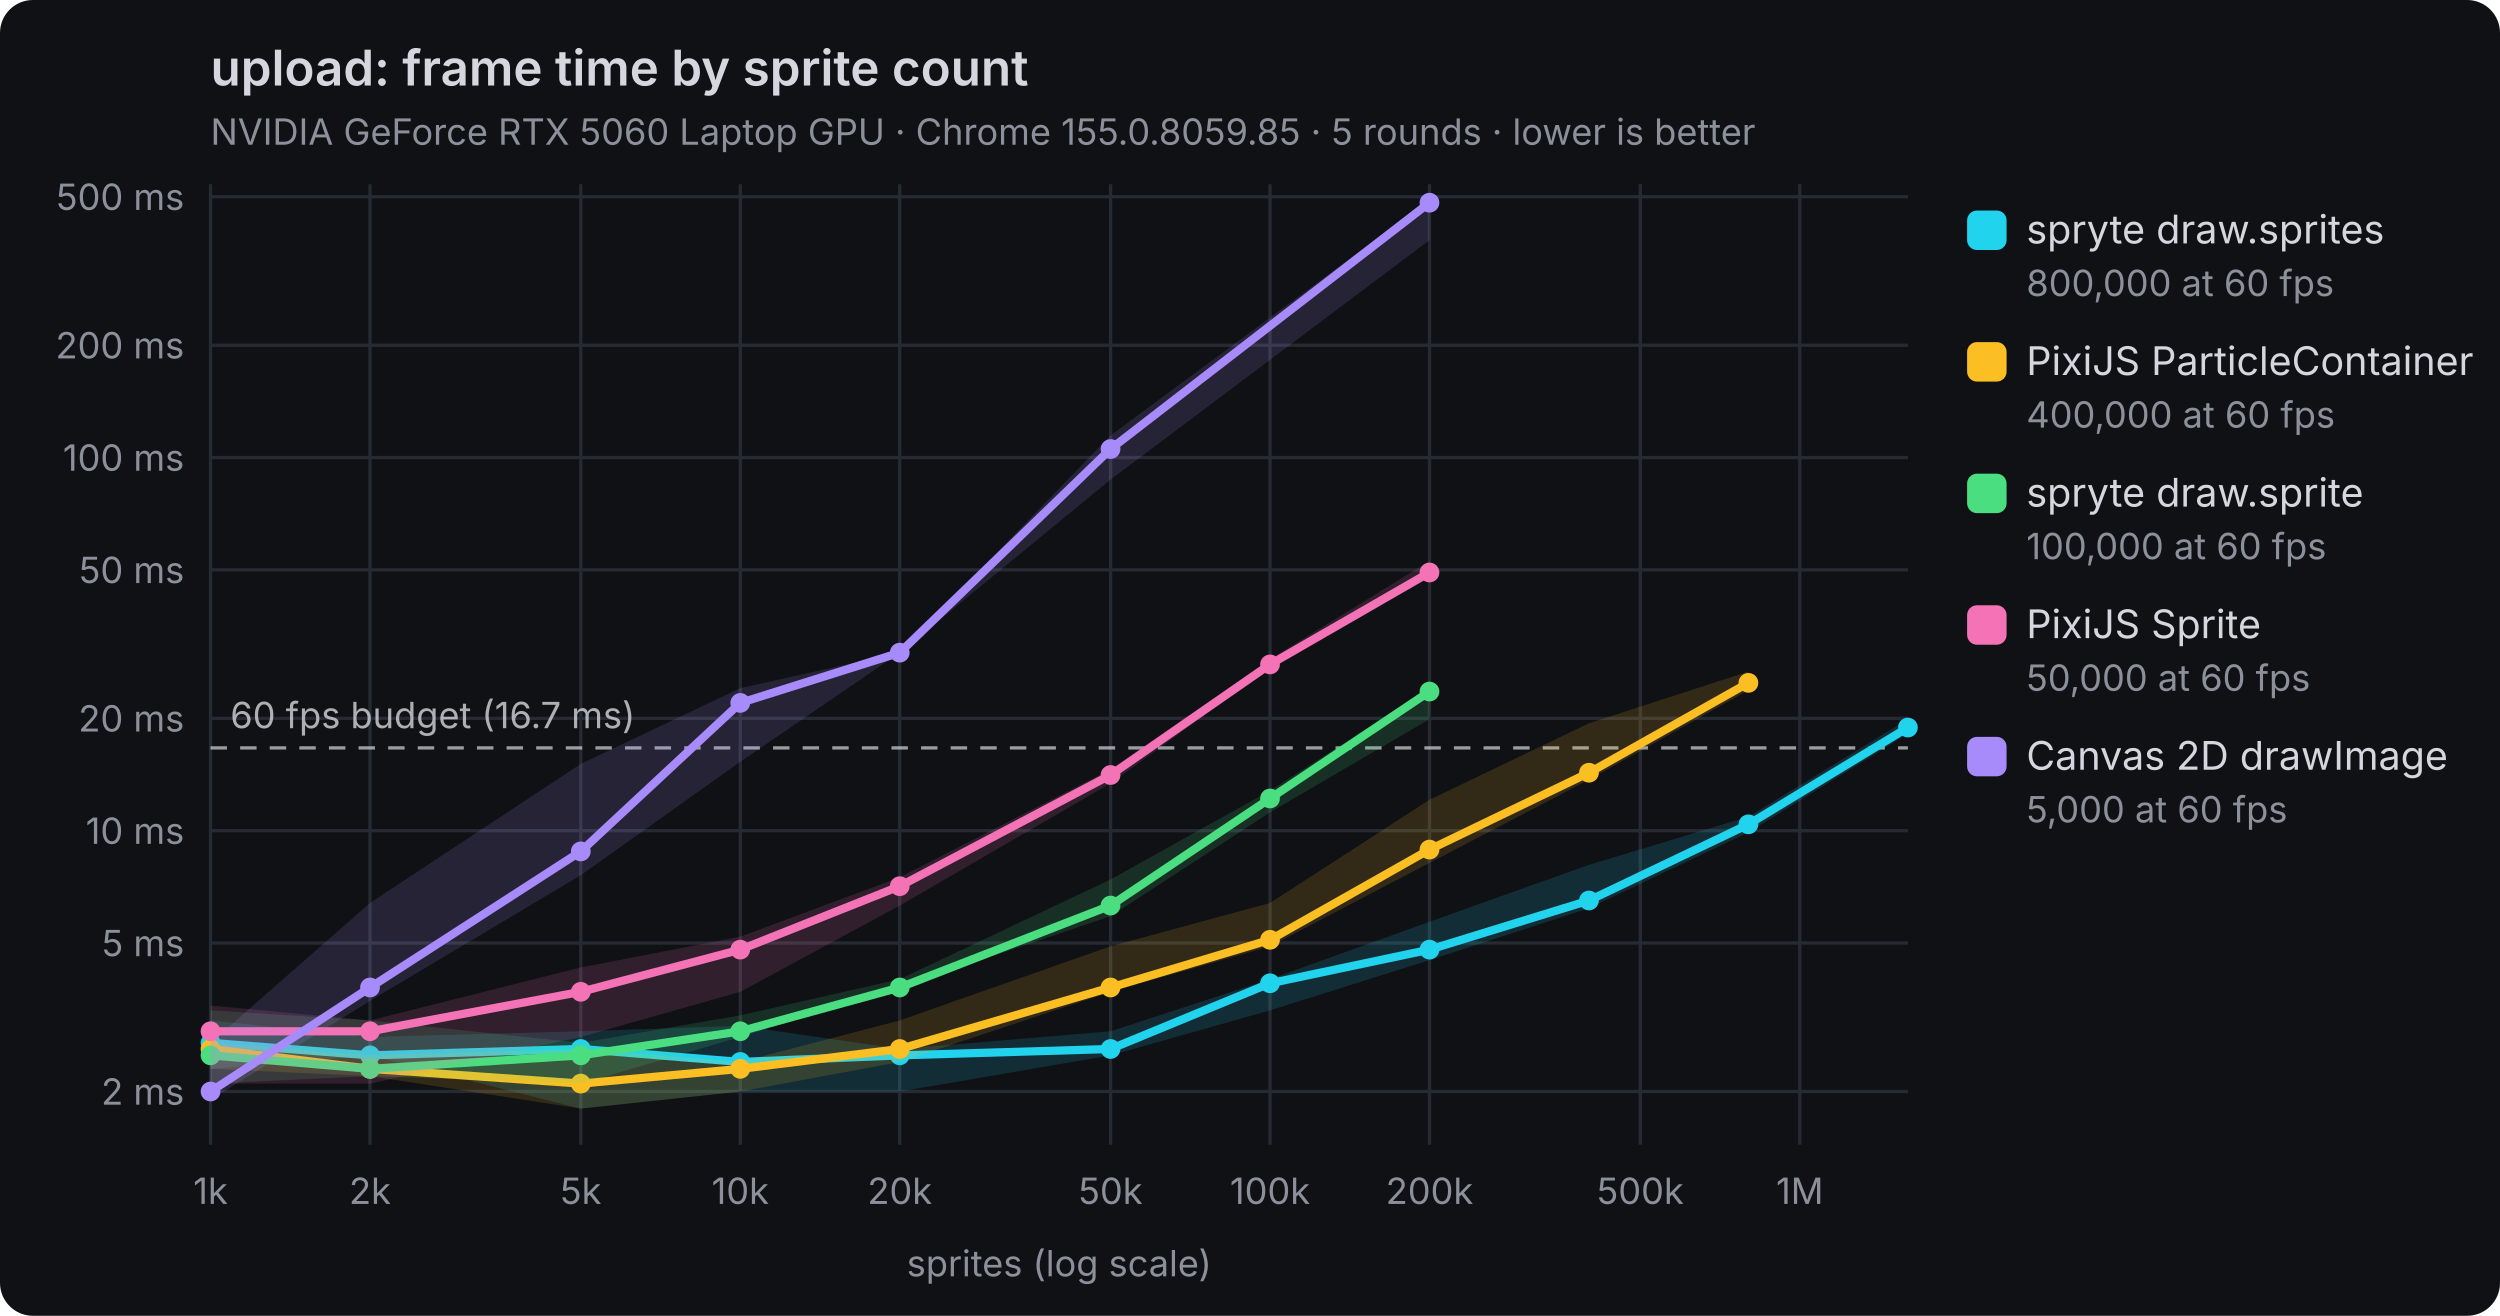
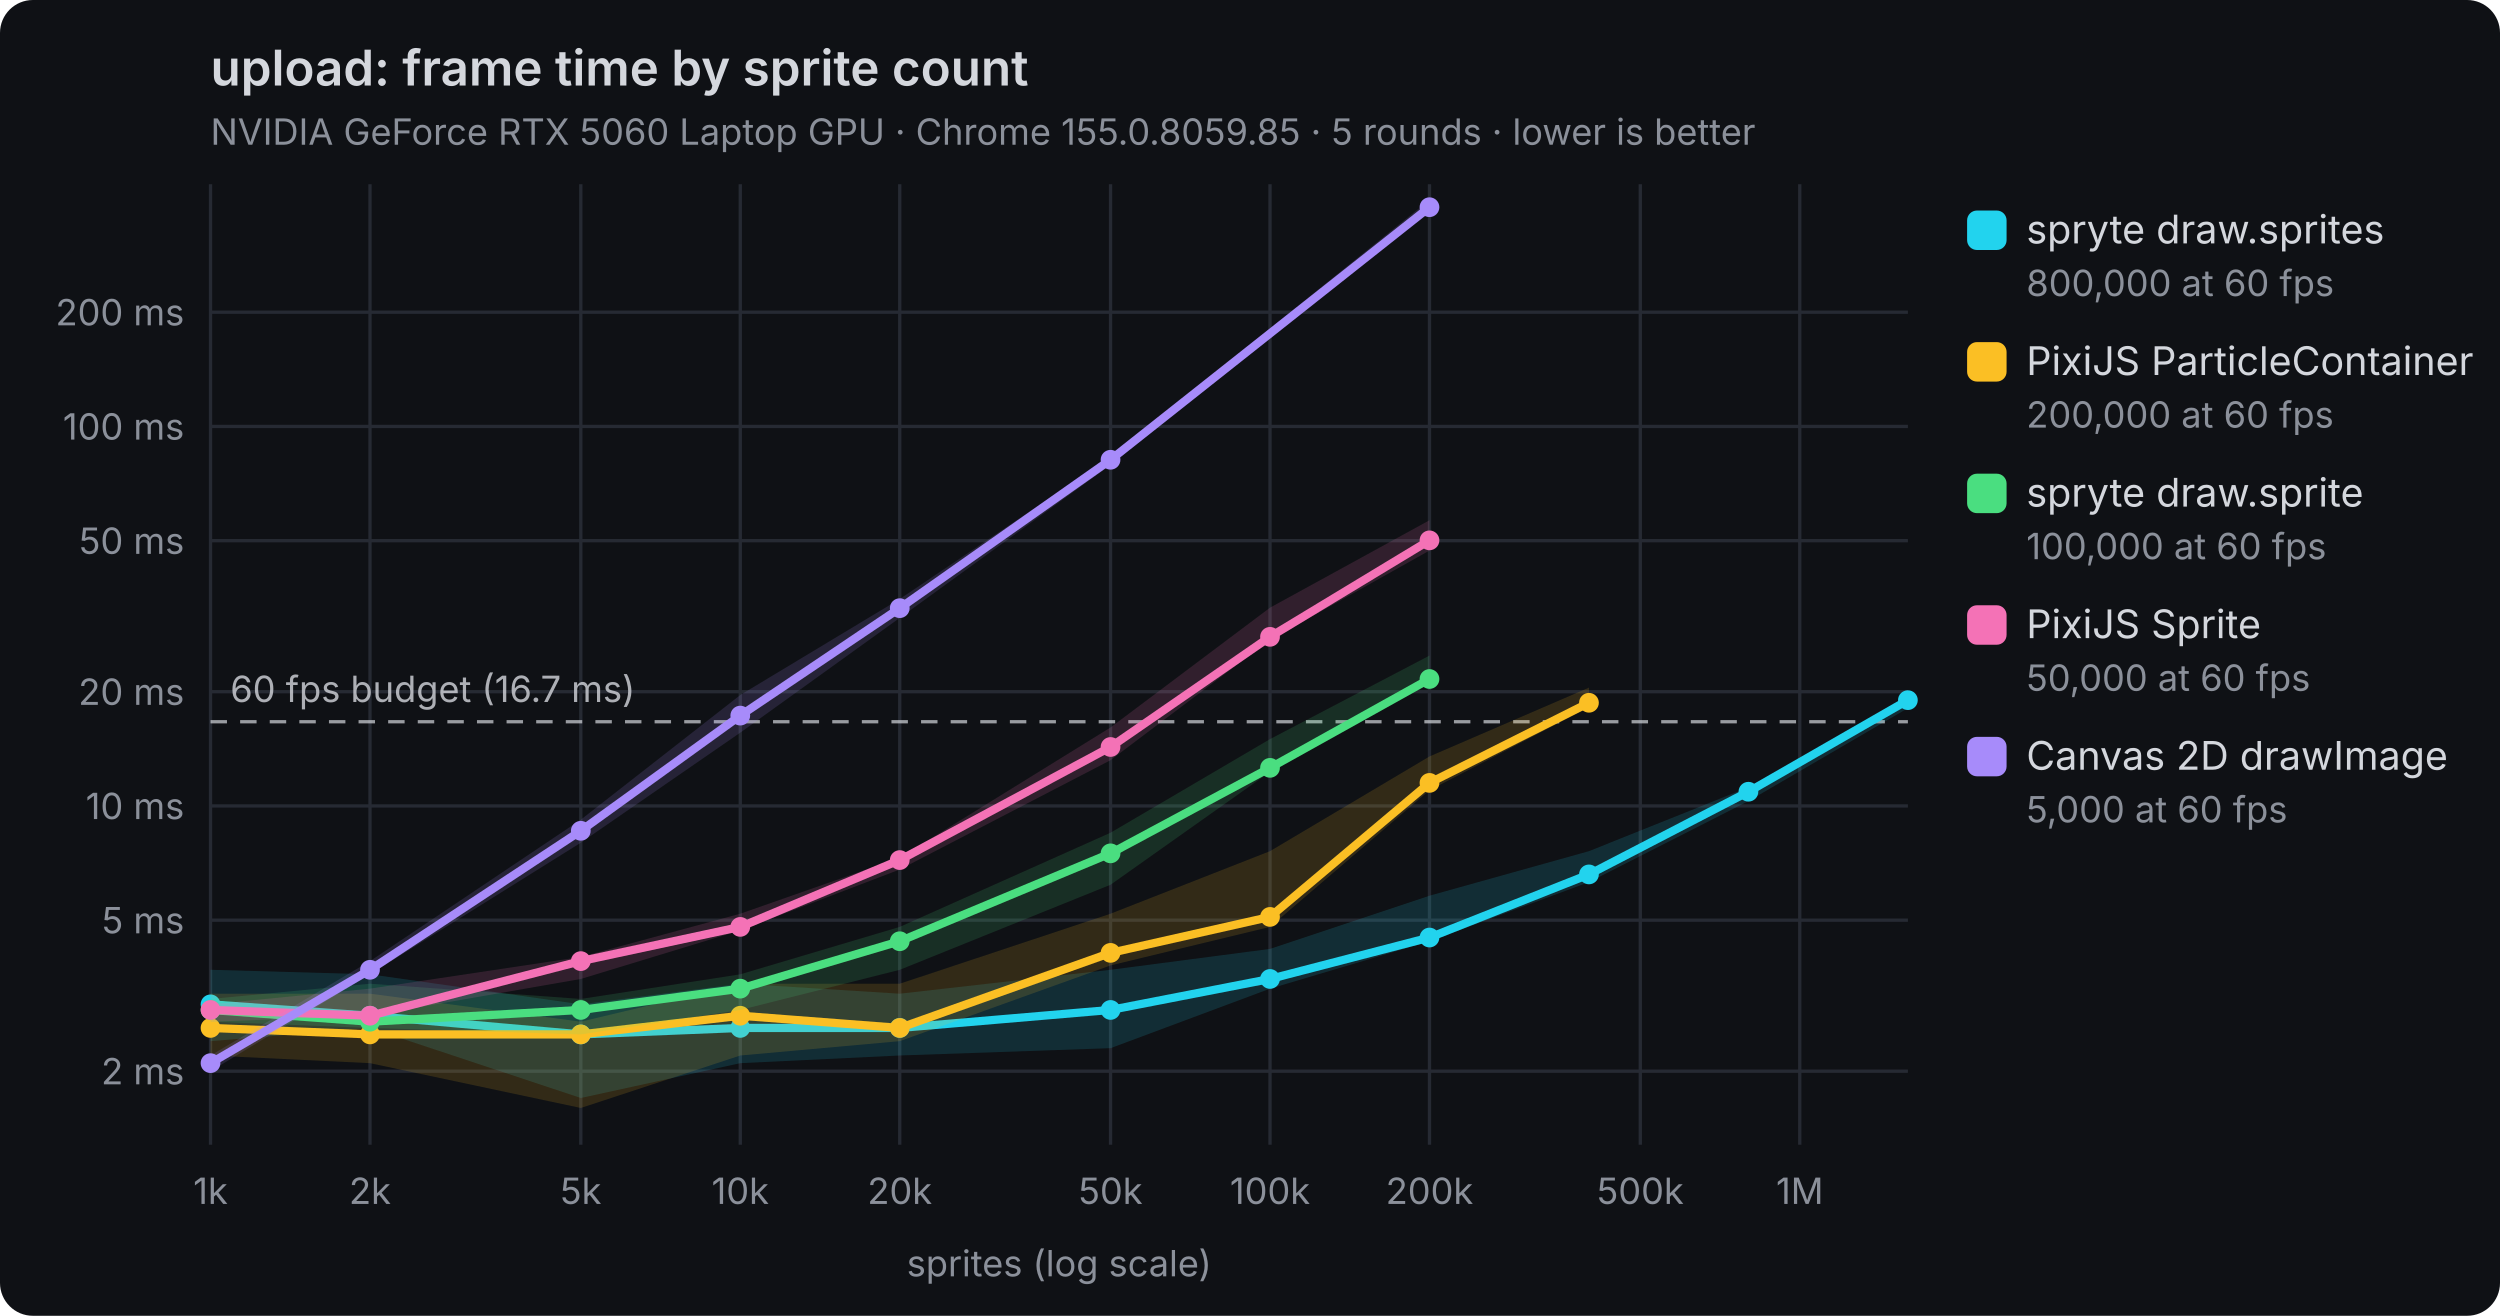
<svg xmlns="http://www.w3.org/2000/svg" viewBox="0 0 760 400" width="760" height="400" font-family="ui-sans-serif, system-ui, -apple-system, Segoe UI, sans-serif" role="img" aria-label="upload: frame time by count">
  <rect width="760" height="400" rx="10" fill="#0f1115" />
  <text x="64" y="26" fill="#d4d7dd" font-size="15" font-weight="600">upload: frame time by sprite count</text>
  <text x="64" y="44" fill="#8b909a" font-size="11">NVIDIA GeForce RTX 5060 Laptop GPU · Chrome 155.0.8059.85 · 5 rounds · lower is better</text>
-   <line x1="64" x2="580" y1="331.817" y2="331.817" stroke="#262a33" />
-   <text x="56" y="335.817" fill="#8b909a" font-size="11" text-anchor="end">2 ms</text>
-   <line x1="64" x2="580" y1="286.677" y2="286.677" stroke="#262a33" />
-   <text x="56" y="290.677" fill="#8b909a" font-size="11" text-anchor="end">5 ms</text>
-   <line x1="64" x2="580" y1="252.53" y2="252.53" stroke="#262a33" />
-   <text x="56" y="256.53" fill="#8b909a" font-size="11" text-anchor="end">10 ms</text>
-   <line x1="64" x2="580" y1="218.383" y2="218.383" stroke="#262a33" />
-   <text x="56" y="222.383" fill="#8b909a" font-size="11" text-anchor="end">20 ms</text>
-   <line x1="64" x2="580" y1="173.244" y2="173.244" stroke="#262a33" />
-   <text x="56" y="177.244" fill="#8b909a" font-size="11" text-anchor="end">50 ms</text>
-   <line x1="64" x2="580" y1="139.097" y2="139.097" stroke="#262a33" />
-   <text x="56" y="143.097" fill="#8b909a" font-size="11" text-anchor="end">100 ms</text>
-   <line x1="64" x2="580" y1="104.95" y2="104.95" stroke="#262a33" />
-   <text x="56" y="108.95" fill="#8b909a" font-size="11" text-anchor="end">200 ms</text>
-   <line x1="64" x2="580" y1="59.811" y2="59.811" stroke="#262a33" />
-   <text x="56" y="63.811" fill="#8b909a" font-size="11" text-anchor="end">500 ms</text>
+   <line x1="64" x2="580" y1="325.64" y2="325.64" stroke="#262a33" />
+   <text x="56" y="329.64" fill="#8b909a" font-size="11" text-anchor="end">2 ms</text>
+   <line x1="64" x2="580" y1="279.732" y2="279.732" stroke="#262a33" />
+   <text x="56" y="283.732" fill="#8b909a" font-size="11" text-anchor="end">5 ms</text>
+   <line x1="64" x2="580" y1="245.004" y2="245.004" stroke="#262a33" />
+   <text x="56" y="249.004" fill="#8b909a" font-size="11" text-anchor="end">10 ms</text>
+   <line x1="64" x2="580" y1="210.276" y2="210.276" stroke="#262a33" />
+   <text x="56" y="214.276" fill="#8b909a" font-size="11" text-anchor="end">20 ms</text>
+   <line x1="64" x2="580" y1="164.368" y2="164.368" stroke="#262a33" />
+   <text x="56" y="168.368" fill="#8b909a" font-size="11" text-anchor="end">50 ms</text>
+   <line x1="64" x2="580" y1="129.639" y2="129.639" stroke="#262a33" />
+   <text x="56" y="133.639" fill="#8b909a" font-size="11" text-anchor="end">100 ms</text>
+   <line x1="64" x2="580" y1="94.911" y2="94.911" stroke="#262a33" />
+   <text x="56" y="98.911" fill="#8b909a" font-size="11" text-anchor="end">200 ms</text>
  <line x1="64" x2="64" y1="56" y2="348" stroke="#262a33" />
  <text x="64" y="366" fill="#8b909a" font-size="11" text-anchor="middle">1k</text>
  <line x1="112.479" x2="112.479" y1="56" y2="348" stroke="#262a33" />
  <text x="112.479" y="366" fill="#8b909a" font-size="11" text-anchor="middle">2k</text>
  <line x1="176.564" x2="176.564" y1="56" y2="348" stroke="#262a33" />
  <text x="176.564" y="366" fill="#8b909a" font-size="11" text-anchor="middle">5k</text>
  <line x1="225.043" x2="225.043" y1="56" y2="348" stroke="#262a33" />
  <text x="225.043" y="366" fill="#8b909a" font-size="11" text-anchor="middle">10k</text>
  <line x1="273.521" x2="273.521" y1="56" y2="348" stroke="#262a33" />
  <text x="273.521" y="366" fill="#8b909a" font-size="11" text-anchor="middle">20k</text>
  <line x1="337.607" x2="337.607" y1="56" y2="348" stroke="#262a33" />
  <text x="337.607" y="366" fill="#8b909a" font-size="11" text-anchor="middle">50k</text>
  <line x1="386.085" x2="386.085" y1="56" y2="348" stroke="#262a33" />
  <text x="386.085" y="366" fill="#8b909a" font-size="11" text-anchor="middle">100k</text>
  <line x1="434.564" x2="434.564" y1="56" y2="348" stroke="#262a33" />
  <text x="434.564" y="366" fill="#8b909a" font-size="11" text-anchor="middle">200k</text>
  <line x1="498.649" x2="498.649" y1="56" y2="348" stroke="#262a33" />
  <text x="498.649" y="366" fill="#8b909a" font-size="11" text-anchor="middle">500k</text>
  <line x1="547.128" x2="547.128" y1="56" y2="348" stroke="#262a33" />
  <text x="547.128" y="366" fill="#8b909a" font-size="11" text-anchor="middle">1M</text>
  <text x="322" y="388" fill="#8b909a" font-size="11" text-anchor="middle">sprites (log scale)</text>
-   <line x1="64" x2="580" y1="227.365" y2="227.365" stroke="#d4d7dd" stroke-dasharray="5 4" opacity="0.7" />
-   <text x="70" y="221.365" fill="#d4d7dd" font-size="11" opacity="0.8">60 fps budget (16.7 ms)</text>
-   <polygon points="64,324.932 112.479,320.824 176.564,337.007 225.043,331.817 273.521,331.817 337.607,320.824 386.085,307.147 434.564,291.868 483.043,276.08 531.521,253.025 580,223.03 580,218.63 531.521,248.285 483.043,262.911 434.564,280.222 386.085,297.67 337.607,313.512 273.521,318.892 225.043,311.842 176.564,313.512 112.479,315.241 64,310.227" fill="#22d3ee" opacity="0.15" />
-   <polyline points="64,317.033 112.479,320.824 176.564,318.892 225.043,322.835 273.521,320.824 337.607,318.892 386.085,298.917 434.564,288.688 483.043,273.752 531.521,250.598 580,221.17" fill="none" stroke="#22d3ee" stroke-width="2.5" stroke-linejoin="round" />
-   <circle cx="64" cy="317.033" r="3" fill="#22d3ee" />
-   <circle cx="112.479" cy="320.824" r="3" fill="#22d3ee" />
-   <circle cx="176.564" cy="318.892" r="3" fill="#22d3ee" />
-   <circle cx="225.043" cy="322.835" r="3" fill="#22d3ee" />
-   <circle cx="273.521" cy="320.824" r="3" fill="#22d3ee" />
-   <circle cx="337.607" cy="318.892" r="3" fill="#22d3ee" />
-   <circle cx="386.085" cy="298.917" r="3" fill="#22d3ee" />
-   <circle cx="434.564" cy="288.688" r="3" fill="#22d3ee" />
-   <circle cx="483.043" cy="273.752" r="3" fill="#22d3ee" />
-   <circle cx="531.521" cy="250.598" r="3" fill="#22d3ee" />
-   <circle cx="580" cy="221.17" r="3" fill="#22d3ee" />
-   <polygon points="64,324.932 112.479,327.121 176.564,337.007 225.043,331.817 273.521,322.835 337.607,301.511 386.085,287.672 434.564,262.307 483.043,237.022 531.521,209.814 531.521,204.15 483.043,219.884 434.564,243.14 386.085,274.516 337.607,287.672 273.521,310.227 225.043,322.835 176.564,318.892 112.479,320.824 64,317.033" fill="#fbbf24" opacity="0.15" />
-   <polyline points="64,318.892 112.479,324.932 176.564,329.413 225.043,324.932 273.521,318.892 337.607,300.197 386.085,285.702 434.564,258.271 483.043,234.91 531.521,207.588" fill="none" stroke="#fbbf24" stroke-width="2.5" stroke-linejoin="round" />
-   <circle cx="64" cy="318.892" r="3" fill="#fbbf24" />
-   <circle cx="112.479" cy="324.932" r="3" fill="#fbbf24" />
-   <circle cx="176.564" cy="329.413" r="3" fill="#fbbf24" />
-   <circle cx="225.043" cy="324.932" r="3" fill="#fbbf24" />
-   <circle cx="273.521" cy="318.892" r="3" fill="#fbbf24" />
-   <circle cx="337.607" cy="300.197" r="3" fill="#fbbf24" />
-   <circle cx="386.085" cy="285.702" r="3" fill="#fbbf24" />
-   <circle cx="434.564" cy="258.271" r="3" fill="#fbbf24" />
-   <circle cx="483.043" cy="234.91" r="3" fill="#fbbf24" />
-   <circle cx="531.521" cy="207.588" r="3" fill="#fbbf24" />
-   <polygon points="64,329.413 112.479,327.121 176.564,329.413 225.043,315.241 273.521,300.197 337.607,278.523 386.085,246.947 434.564,218.63 434.564,209.197 386.085,240.369 337.607,267.364 273.521,297.67 225.043,308.663 176.564,317.033 112.479,310.227 64,307.147" fill="#4ade80" opacity="0.15" />
-   <polyline points="64,320.824 112.479,324.932 176.564,320.824 225.043,313.512 273.521,300.197 337.607,275.292 386.085,242.734 434.564,210.23" fill="none" stroke="#4ade80" stroke-width="2.5" stroke-linejoin="round" />
-   <circle cx="64" cy="320.824" r="3" fill="#4ade80" />
-   <circle cx="112.479" cy="324.932" r="3" fill="#4ade80" />
-   <circle cx="176.564" cy="320.824" r="3" fill="#4ade80" />
-   <circle cx="225.043" cy="313.512" r="3" fill="#4ade80" />
-   <circle cx="273.521" cy="300.197" r="3" fill="#4ade80" />
-   <circle cx="337.607" cy="275.292" r="3" fill="#4ade80" />
-   <circle cx="386.085" cy="242.734" r="3" fill="#4ade80" />
-   <circle cx="434.564" cy="210.23" r="3" fill="#4ade80" />
-   <polygon points="64,329.413 112.479,329.413 176.564,315.241 225.043,301.511 273.521,275.292 337.607,238.112 386.085,203.055 434.564,175.358 434.564,170.56 386.085,200.42 337.607,233.887 273.521,266.702 225.043,284.745 176.564,294.107 112.479,310.227 64,305.676" fill="#f472b6" opacity="0.15" />
-   <polyline points="64,313.512 112.479,313.512 176.564,301.511 225.043,288.688 273.521,269.403 337.607,235.604 386.085,201.984 434.564,174.038" fill="none" stroke="#f472b6" stroke-width="2.5" stroke-linejoin="round" />
-   <circle cx="64" cy="313.512" r="3" fill="#f472b6" />
-   <circle cx="112.479" cy="313.512" r="3" fill="#f472b6" />
-   <circle cx="176.564" cy="301.511" r="3" fill="#f472b6" />
-   <circle cx="225.043" cy="288.688" r="3" fill="#f472b6" />
-   <circle cx="273.521" cy="269.403" r="3" fill="#f472b6" />
-   <circle cx="337.607" cy="235.604" r="3" fill="#f472b6" />
-   <circle cx="386.085" cy="201.984" r="3" fill="#f472b6" />
-   <circle cx="434.564" cy="174.038" r="3" fill="#f472b6" />
-   <polygon points="64,334.344 112.479,304.248 176.564,266.05 225.043,231.58 273.521,198.409 337.607,145.788 434.564,72.994 434.564,60.695 337.607,132.383 273.521,198.409 225.043,209.197 176.564,232.228 112.479,274.516 64,317.033" fill="#a78bfa" opacity="0.15" />
-   <polyline points="64,331.817 112.479,300.197 176.564,258.828 225.043,213.688 273.521,198.409 337.607,136.506 434.564,61.617" fill="none" stroke="#a78bfa" stroke-width="2.5" stroke-linejoin="round" />
-   <circle cx="64" cy="331.817" r="3" fill="#a78bfa" />
-   <circle cx="112.479" cy="300.197" r="3" fill="#a78bfa" />
-   <circle cx="176.564" cy="258.828" r="3" fill="#a78bfa" />
-   <circle cx="225.043" cy="213.688" r="3" fill="#a78bfa" />
-   <circle cx="273.521" cy="198.409" r="3" fill="#a78bfa" />
-   <circle cx="337.607" cy="136.506" r="3" fill="#a78bfa" />
-   <circle cx="434.564" cy="61.617" r="3" fill="#a78bfa" />
+   <line x1="64" x2="580" y1="219.41" y2="219.41" stroke="#d4d7dd" stroke-dasharray="5 4" opacity="0.7" />
+   <text x="70" y="213.41" fill="#d4d7dd" font-size="11" opacity="0.8">60 fps budget (16.7 ms)</text>
+   <polygon points="64,316.505 112.479,312.495 176.564,333.783 225.043,323.196 273.521,320.865 337.607,318.638 386.085,300.55 434.564,286.137 483.043,268.153 531.521,243.523 580,215.277 580,212.061 531.521,239.326 483.043,258.754 434.564,272.296 386.085,288.467 337.607,294.818 273.521,302.092 225.043,299.054 176.564,305.325 112.479,296.191 64,294.818" fill="#22d3ee" opacity="0.15" />
+   <polyline points="64,305.325 112.479,308.782 176.564,314.46 225.043,312.495 273.521,312.495 337.607,307.024 386.085,297.602 434.564,285.011 483.043,265.822 531.521,240.686 580,212.846" fill="none" stroke="#22d3ee" stroke-width="2.5" stroke-linejoin="round" />
+   <circle cx="64" cy="305.325" r="3" fill="#22d3ee" />
+   <circle cx="112.479" cy="308.782" r="3" fill="#22d3ee" />
+   <circle cx="176.564" cy="314.46" r="3" fill="#22d3ee" />
+   <circle cx="225.043" cy="312.495" r="3" fill="#22d3ee" />
+   <circle cx="273.521" cy="312.495" r="3" fill="#22d3ee" />
+   <circle cx="337.607" cy="307.024" r="3" fill="#22d3ee" />
+   <circle cx="386.085" cy="297.602" r="3" fill="#22d3ee" />
+   <circle cx="434.564" cy="285.011" r="3" fill="#22d3ee" />
+   <circle cx="483.043" cy="265.822" r="3" fill="#22d3ee" />
+   <circle cx="531.521" cy="240.686" r="3" fill="#22d3ee" />
+   <circle cx="580" cy="212.846" r="3" fill="#22d3ee" />
+   <polygon points="64,320.865 112.479,323.196 176.564,336.82 225.043,320.865 273.521,316.505 337.607,293.482 386.085,281.777 434.564,240.229 483.043,215.001 483.043,209.038 434.564,229.968 386.085,258.754 337.607,277.767 273.521,299.054 225.043,299.054 176.564,310.604 112.479,302.092 64,302.092" fill="#fbbf24" opacity="0.15" />
+   <polyline points="64,312.495 112.479,314.46 176.564,314.46 225.043,308.782 273.521,312.495 337.607,289.675 386.085,278.74 434.564,238.001 483.043,213.643" fill="none" stroke="#fbbf24" stroke-width="2.5" stroke-linejoin="round" />
+   <circle cx="64" cy="312.495" r="3" fill="#fbbf24" />
+   <circle cx="112.479" cy="314.46" r="3" fill="#fbbf24" />
+   <circle cx="176.564" cy="314.46" r="3" fill="#fbbf24" />
+   <circle cx="225.043" cy="308.782" r="3" fill="#fbbf24" />
+   <circle cx="273.521" cy="312.495" r="3" fill="#fbbf24" />
+   <circle cx="337.607" cy="289.675" r="3" fill="#fbbf24" />
+   <circle cx="386.085" cy="278.74" r="3" fill="#fbbf24" />
+   <circle cx="434.564" cy="238.001" r="3" fill="#fbbf24" />
+   <circle cx="483.043" cy="213.643" r="3" fill="#fbbf24" />
+   <polygon points="64,310.604 112.479,312.495 176.564,314.46 225.043,307.024 273.521,294.818 337.607,268.954 386.085,234.632 434.564,207.12 434.564,199.296 386.085,224.689 337.607,253.146 273.521,281.777 225.043,296.191 176.564,303.683 112.479,299.054 64,303.683" fill="#4ade80" opacity="0.15" />
+   <polyline points="64,307.024 112.479,310.604 176.564,307.024 225.043,300.55 273.521,286.137 337.607,259.417 386.085,233.425 434.564,206.42" fill="none" stroke="#4ade80" stroke-width="2.5" stroke-linejoin="round" />
+   <circle cx="64" cy="307.024" r="3" fill="#4ade80" />
+   <circle cx="112.479" cy="310.604" r="3" fill="#4ade80" />
+   <circle cx="176.564" cy="307.024" r="3" fill="#4ade80" />
+   <circle cx="225.043" cy="300.55" r="3" fill="#4ade80" />
+   <circle cx="273.521" cy="286.137" r="3" fill="#4ade80" />
+   <circle cx="337.607" cy="259.417" r="3" fill="#4ade80" />
+   <circle cx="386.085" cy="233.425" r="3" fill="#4ade80" />
+   <circle cx="434.564" cy="206.42" r="3" fill="#4ade80" />
+   <polygon points="64,310.604 112.479,308.782 176.564,297.602 225.043,282.832 273.521,264.326 337.607,231.094 386.085,194.503 434.564,167.361 434.564,158.156 386.085,184.732 337.607,221.143 273.521,260.771 225.043,277.767 176.564,290.912 112.479,300.55 64,305.325" fill="#f472b6" opacity="0.15" />
+   <polyline points="64,307.024 112.479,308.782 176.564,292.18 225.043,281.777 273.521,261.463 337.607,227.084 386.085,193.597 434.564,164.267" fill="none" stroke="#f472b6" stroke-width="2.5" stroke-linejoin="round" />
+   <circle cx="64" cy="307.024" r="3" fill="#f472b6" />
+   <circle cx="112.479" cy="308.782" r="3" fill="#f472b6" />
+   <circle cx="176.564" cy="292.18" r="3" fill="#f472b6" />
+   <circle cx="225.043" cy="281.777" r="3" fill="#f472b6" />
+   <circle cx="273.521" cy="261.463" r="3" fill="#f472b6" />
+   <circle cx="337.607" cy="227.084" r="3" fill="#f472b6" />
+   <circle cx="386.085" cy="193.597" r="3" fill="#f472b6" />
+   <circle cx="434.564" cy="164.267" r="3" fill="#f472b6" />
+   <polygon points="64,325.64 112.479,296.191 176.564,256.184 225.043,222.724 273.521,187.836 337.607,141.323 434.564,64.32 434.564,60.775 337.607,138.915 273.521,182.095 225.043,211.288 176.564,249.181 112.479,292.18 64,320.865" fill="#a78bfa" opacity="0.15" />
+   <polyline points="64,323.196 112.479,294.818 176.564,252.56 225.043,217.542 273.521,184.883 337.607,139.766 434.564,62.991" fill="none" stroke="#a78bfa" stroke-width="2.5" stroke-linejoin="round" />
+   <circle cx="64" cy="323.196" r="3" fill="#a78bfa" />
+   <circle cx="112.479" cy="294.818" r="3" fill="#a78bfa" />
+   <circle cx="176.564" cy="252.56" r="3" fill="#a78bfa" />
+   <circle cx="225.043" cy="217.542" r="3" fill="#a78bfa" />
+   <circle cx="273.521" cy="184.883" r="3" fill="#a78bfa" />
+   <circle cx="337.607" cy="139.766" r="3" fill="#a78bfa" />
+   <circle cx="434.564" cy="62.991" r="3" fill="#a78bfa" />
  <rect x="598" y="64" width="12" height="12" rx="3" fill="#22d3ee" />
  <text x="616" y="74" fill="#d4d7dd" font-size="12">spryte draw.sprites</text>
  <text x="616" y="90" fill="#8b909a" font-size="11">800,000 at 60 fps</text>
  <rect x="598" y="104" width="12" height="12" rx="3" fill="#fbbf24" />
  <text x="616" y="114" fill="#d4d7dd" font-size="12">PixiJS ParticleContainer</text>
-   <text x="616" y="130" fill="#8b909a" font-size="11">400,000 at 60 fps</text>
+   <text x="616" y="130" fill="#8b909a" font-size="11">200,000 at 60 fps</text>
  <rect x="598" y="144" width="12" height="12" rx="3" fill="#4ade80" />
  <text x="616" y="154" fill="#d4d7dd" font-size="12">spryte draw.sprite</text>
  <text x="616" y="170" fill="#8b909a" font-size="11">100,000 at 60 fps</text>
  <rect x="598" y="184" width="12" height="12" rx="3" fill="#f472b6" />
  <text x="616" y="194" fill="#d4d7dd" font-size="12">PixiJS Sprite</text>
  <text x="616" y="210" fill="#8b909a" font-size="11">50,000 at 60 fps</text>
  <rect x="598" y="224" width="12" height="12" rx="3" fill="#a78bfa" />
  <text x="616" y="234" fill="#d4d7dd" font-size="12">Canvas 2D drawImage</text>
  <text x="616" y="250" fill="#8b909a" font-size="11">5,000 at 60 fps</text>
</svg>
